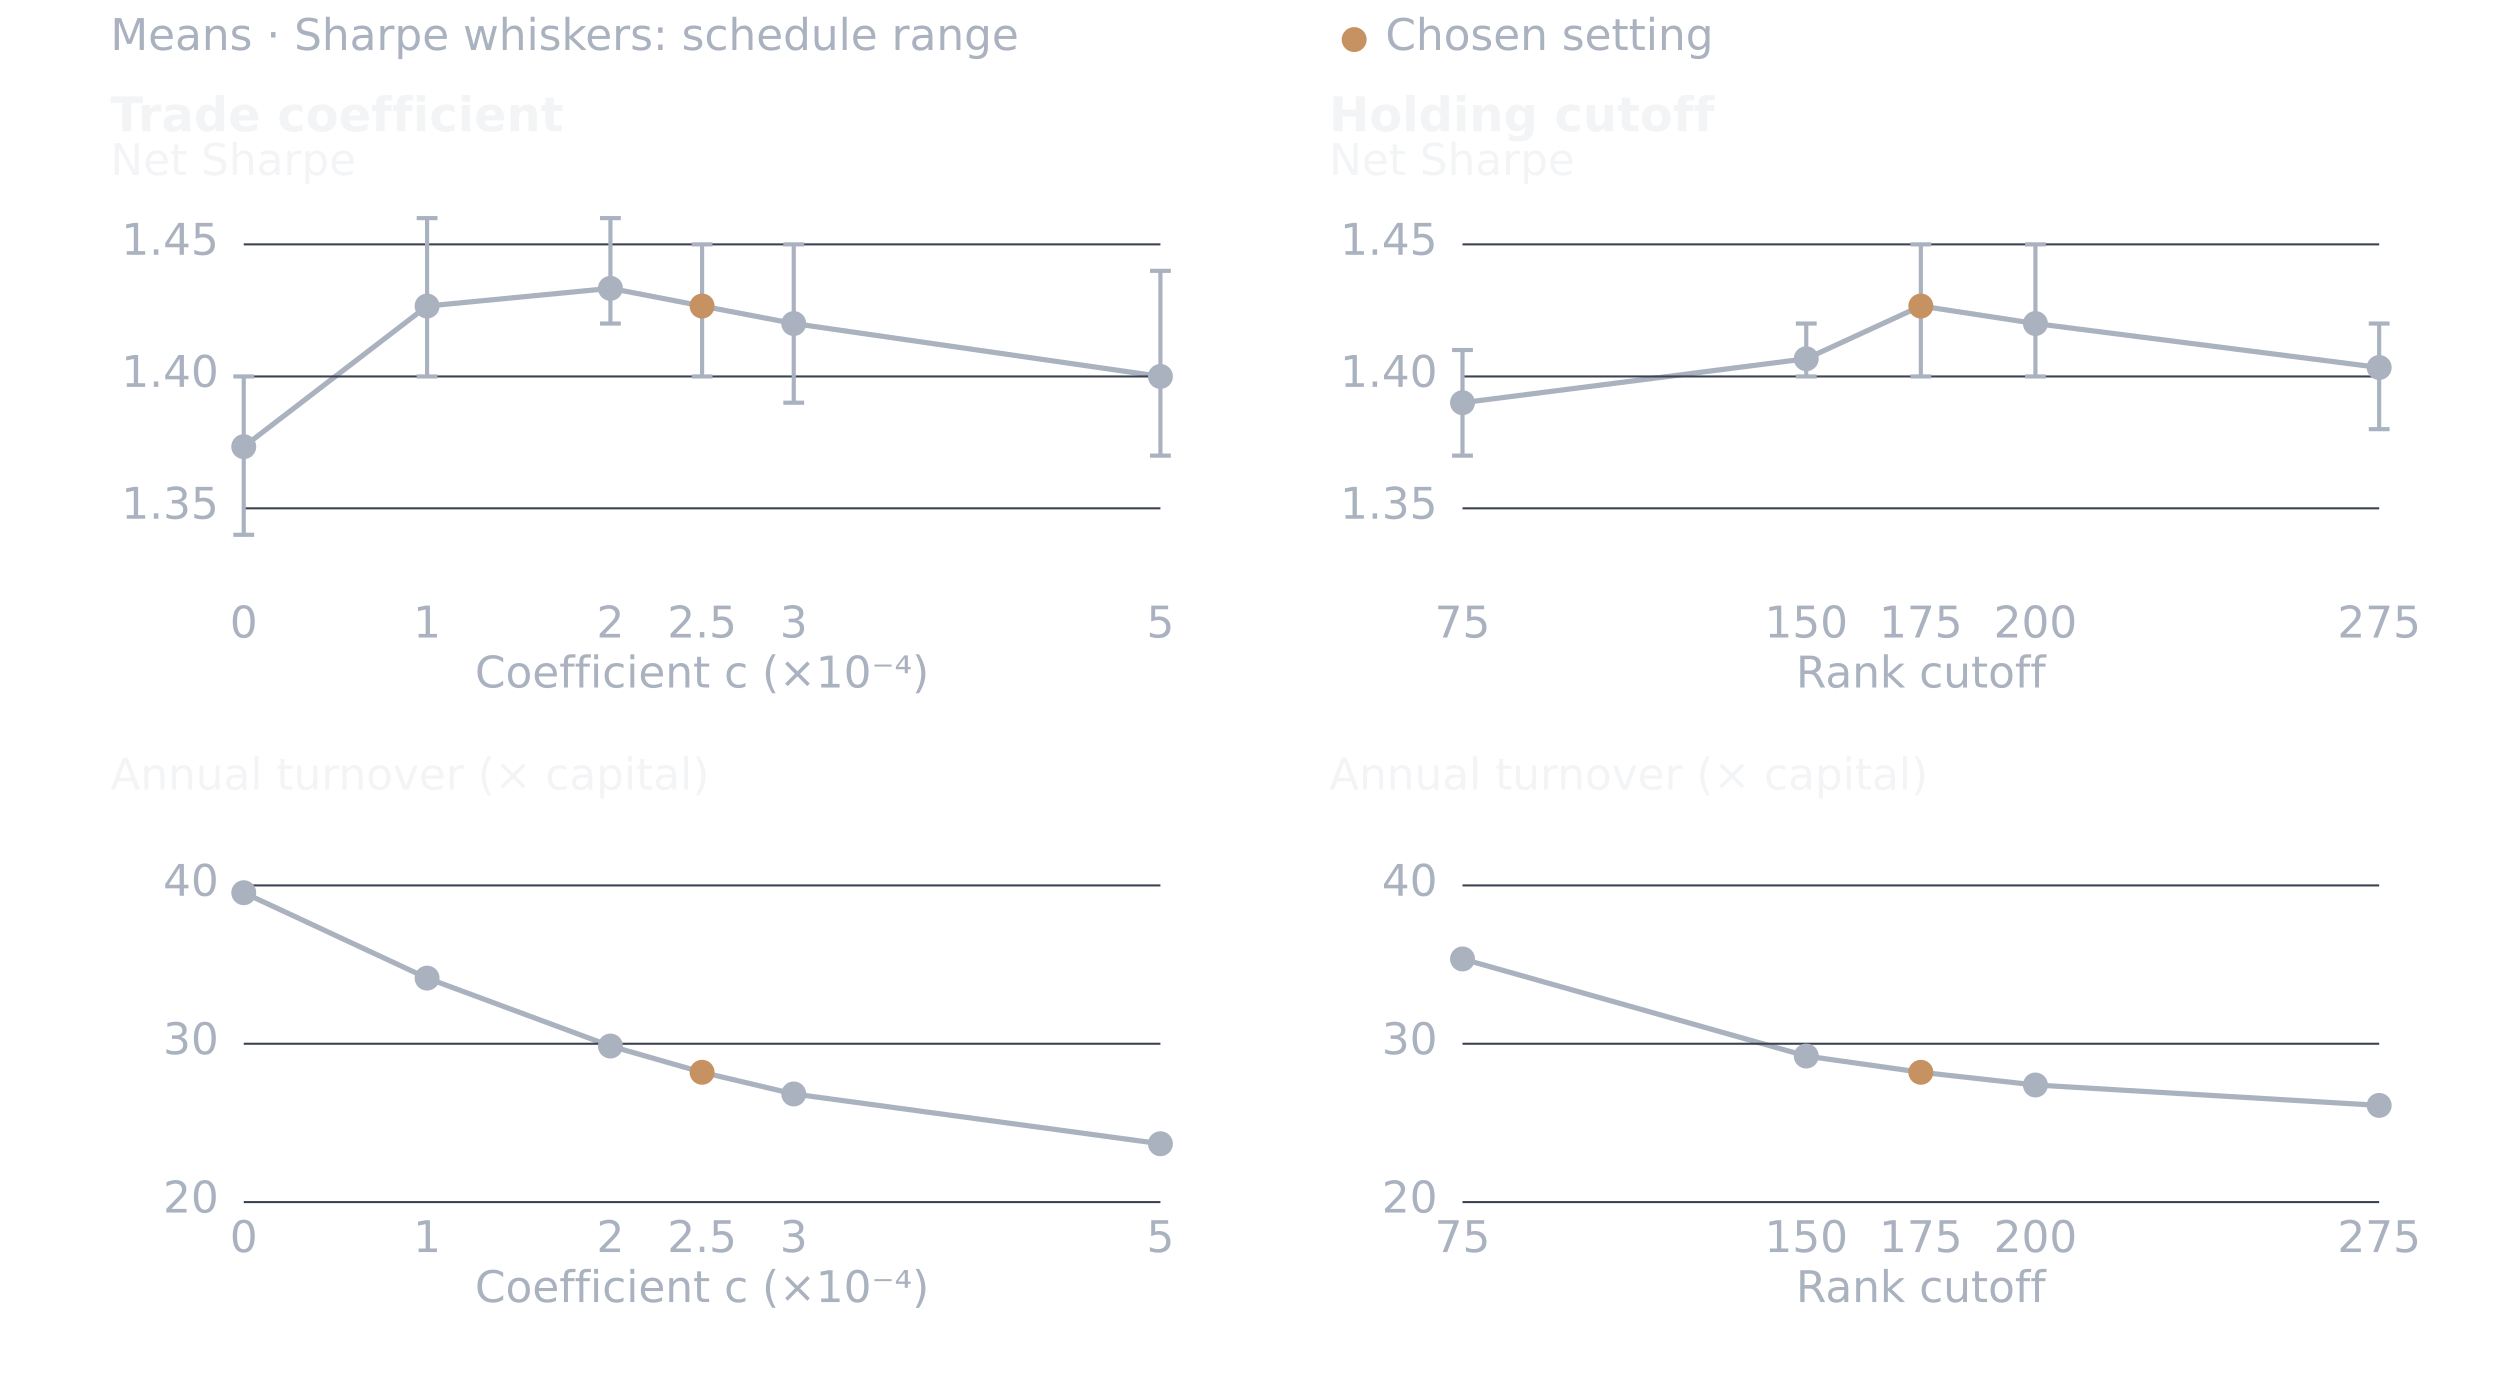
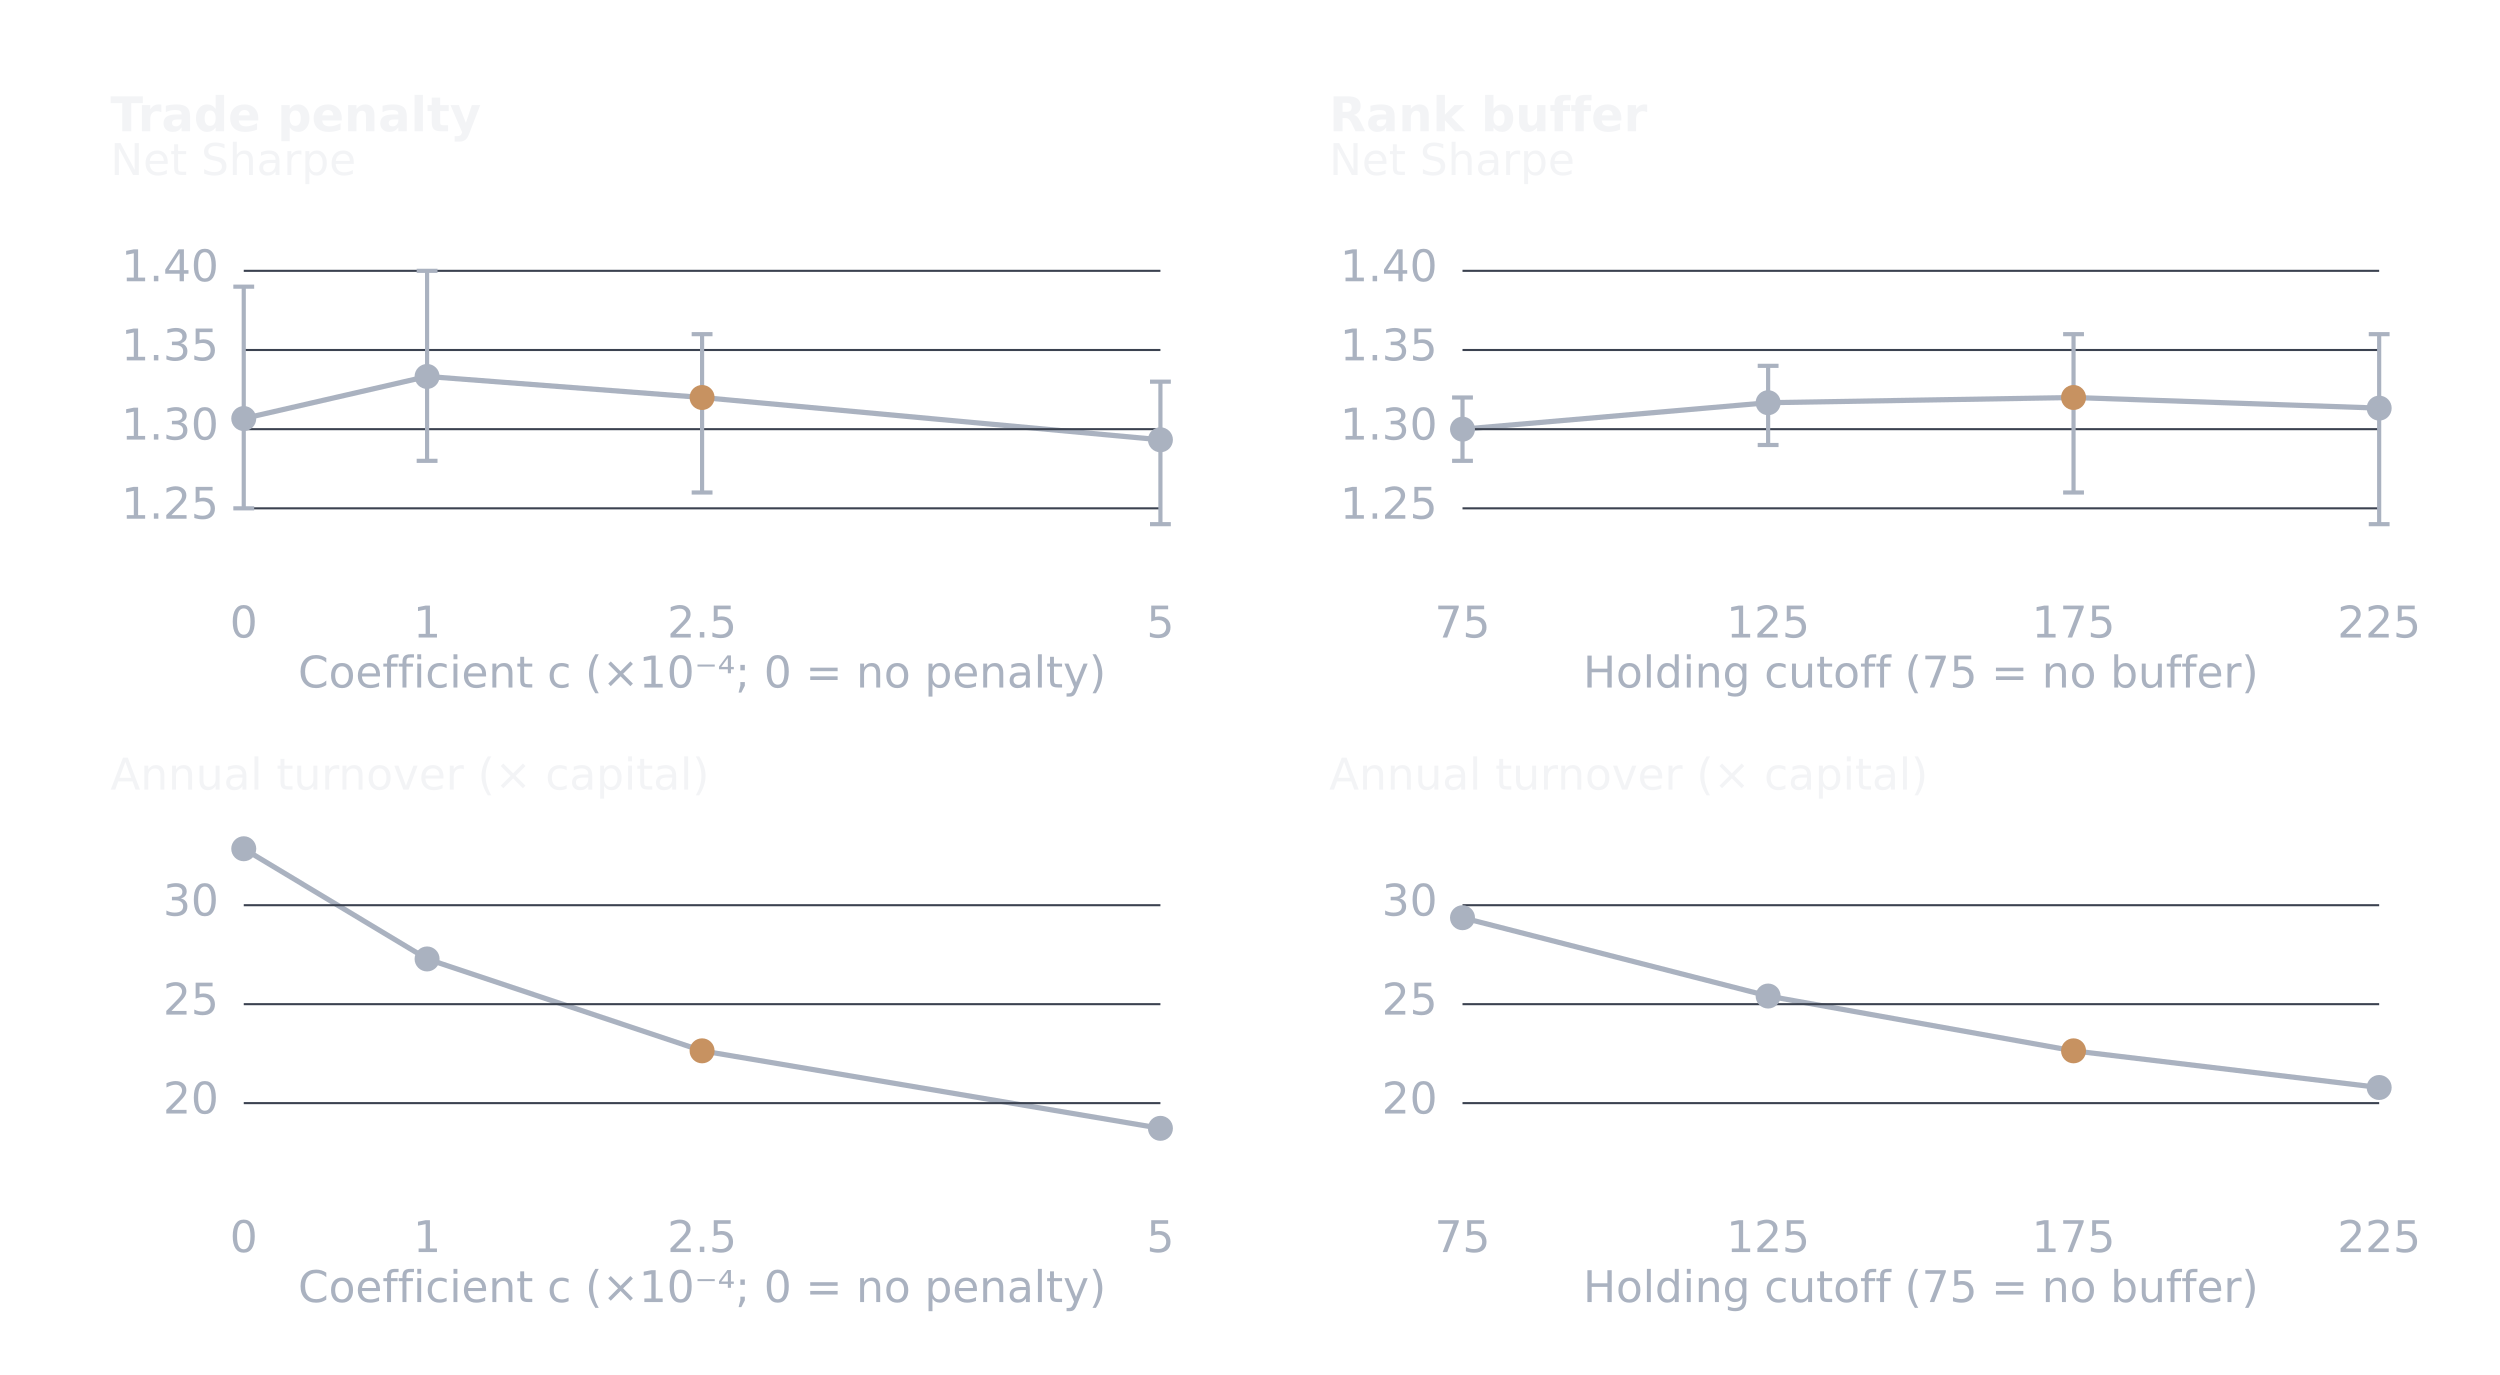
<svg xmlns="http://www.w3.org/2000/svg" width="1200" height="660" viewBox="0 0 1200 660" role="img" aria-labelledby="title desc">
  <g font-family="DejaVu Sans, sans-serif">
-     <text x="53.0" y="24.0" fill="#AAB2C0" font-size="21" font-weight="400" text-anchor="start">Means · Sharpe whiskers: schedule range</text>
-     <circle cx="650" cy="19" r="6" fill="#C79261" />
-     <text x="665.0" y="24.0" fill="#AAB2C0" font-size="21" font-weight="400" text-anchor="start">Chosen setting</text>
-     <text x="53.0" y="63.0" fill="#F3F4F6" font-size="23" font-weight="600" text-anchor="start">Trade coefficient</text>
-     <path d="M117.0,214.4 L205.0,146.9 L293.0,138.4 L337.0,146.9 L381.0,155.3 L557.0,180.7" fill="none" stroke="#AAB2C0" stroke-width="2.5" stroke-linecap="round" stroke-linejoin="round" />
+     <text x="53.0" y="63.0" fill="#F3F4F6" font-size="23" font-weight="600" text-anchor="start">Trade penalty</text>
+     <path d="M117.0,200.9 L205.0,180.7 L337.0,190.8 L557.0,211.1" fill="none" stroke="#AAB2C0" stroke-width="2.5" stroke-linecap="round" stroke-linejoin="round" />
    <text x="53.0" y="84.0" fill="#F3F4F6" font-size="21" font-weight="400" text-anchor="start">Net Sharpe</text>
    <line x1="117.0" y1="244.0" x2="557.0" y2="244.0" stroke="#3B4250" stroke-width="1" />
-     <text x="105.0" y="249.0" fill="#AAB2C0" font-size="21" font-weight="400" text-anchor="end">1.35</text>
-     <line x1="117.0" y1="180.7" x2="557.0" y2="180.7" stroke="#3B4250" stroke-width="1" />
-     <text x="105.0" y="185.7" fill="#AAB2C0" font-size="21" font-weight="400" text-anchor="end">1.40</text>
-     <line x1="117.0" y1="117.3" x2="557.0" y2="117.3" stroke="#3B4250" stroke-width="1" />
-     <text x="105.0" y="122.3" fill="#AAB2C0" font-size="21" font-weight="400" text-anchor="end">1.45</text>
-     <line x1="117.0" y1="256.7" x2="117.0" y2="180.7" stroke="#AAB2C0" stroke-width="2" />
-     <line x1="112.0" y1="256.7" x2="122.0" y2="256.7" stroke="#AAB2C0" stroke-width="2" />
-     <line x1="112.0" y1="180.7" x2="122.0" y2="180.7" stroke="#AAB2C0" stroke-width="2" />
-     <circle cx="117.0" cy="214.4" r="6" fill="#AAB2C0" />
+     <text x="105.0" y="249.0" fill="#AAB2C0" font-size="21" font-weight="400" text-anchor="end">1.25</text>
+     <line x1="117.0" y1="206.0" x2="557.0" y2="206.0" stroke="#3B4250" stroke-width="1" />
+     <text x="105.0" y="211.0" fill="#AAB2C0" font-size="21" font-weight="400" text-anchor="end">1.30</text>
+     <line x1="117.0" y1="168.0" x2="557.0" y2="168.0" stroke="#3B4250" stroke-width="1" />
+     <text x="105.0" y="173.0" fill="#AAB2C0" font-size="21" font-weight="400" text-anchor="end">1.35</text>
+     <line x1="117.0" y1="130.0" x2="557.0" y2="130.0" stroke="#3B4250" stroke-width="1" />
+     <text x="105.0" y="135.0" fill="#AAB2C0" font-size="21" font-weight="400" text-anchor="end">1.40</text>
+     <line x1="117.0" y1="244.0" x2="117.0" y2="137.6" stroke="#AAB2C0" stroke-width="2" />
+     <line x1="112.0" y1="244.0" x2="122.0" y2="244.0" stroke="#AAB2C0" stroke-width="2" />
+     <line x1="112.0" y1="137.6" x2="122.0" y2="137.6" stroke="#AAB2C0" stroke-width="2" />
+     <circle cx="117.0" cy="200.9" r="6" fill="#AAB2C0" />
    <text x="117.0" y="306.0" fill="#AAB2C0" font-size="21" font-weight="400" text-anchor="middle">0</text>
-     <line x1="205.0" y1="180.7" x2="205.0" y2="104.7" stroke="#AAB2C0" stroke-width="2" />
-     <line x1="200.0" y1="180.7" x2="210.0" y2="180.7" stroke="#AAB2C0" stroke-width="2" />
-     <line x1="200.0" y1="104.7" x2="210.0" y2="104.7" stroke="#AAB2C0" stroke-width="2" />
-     <circle cx="205.0" cy="146.9" r="6" fill="#AAB2C0" />
+     <line x1="205.0" y1="221.2" x2="205.0" y2="130.0" stroke="#AAB2C0" stroke-width="2" />
+     <line x1="200.0" y1="221.2" x2="210.0" y2="221.2" stroke="#AAB2C0" stroke-width="2" />
+     <line x1="200.0" y1="130.0" x2="210.0" y2="130.0" stroke="#AAB2C0" stroke-width="2" />
+     <circle cx="205.0" cy="180.7" r="6" fill="#AAB2C0" />
    <text x="205.0" y="306.0" fill="#AAB2C0" font-size="21" font-weight="400" text-anchor="middle">1</text>
-     <line x1="293.0" y1="155.3" x2="293.0" y2="104.7" stroke="#AAB2C0" stroke-width="2" />
-     <line x1="288.0" y1="155.3" x2="298.0" y2="155.3" stroke="#AAB2C0" stroke-width="2" />
-     <line x1="288.0" y1="104.7" x2="298.0" y2="104.7" stroke="#AAB2C0" stroke-width="2" />
-     <circle cx="293.0" cy="138.4" r="6" fill="#AAB2C0" />
-     <text x="293.0" y="306.0" fill="#AAB2C0" font-size="21" font-weight="400" text-anchor="middle">2</text>
-     <line x1="337.0" y1="180.7" x2="337.0" y2="117.3" stroke="#AAB2C0" stroke-width="2" />
-     <line x1="332.0" y1="180.7" x2="342.0" y2="180.7" stroke="#AAB2C0" stroke-width="2" />
-     <line x1="332.0" y1="117.3" x2="342.0" y2="117.3" stroke="#AAB2C0" stroke-width="2" />
-     <circle cx="337.0" cy="146.9" r="6" fill="#C79261" />
+     <line x1="337.0" y1="236.4" x2="337.0" y2="160.4" stroke="#AAB2C0" stroke-width="2" />
+     <line x1="332.0" y1="236.4" x2="342.0" y2="236.4" stroke="#AAB2C0" stroke-width="2" />
+     <line x1="332.0" y1="160.4" x2="342.0" y2="160.4" stroke="#AAB2C0" stroke-width="2" />
+     <circle cx="337.0" cy="190.8" r="6" fill="#C79261" />
    <text x="337.0" y="306.0" fill="#AAB2C0" font-size="21" font-weight="400" text-anchor="middle">2.5</text>
-     <line x1="381.0" y1="193.3" x2="381.0" y2="117.3" stroke="#AAB2C0" stroke-width="2" />
-     <line x1="376.0" y1="193.3" x2="386.0" y2="193.3" stroke="#AAB2C0" stroke-width="2" />
-     <line x1="376.0" y1="117.3" x2="386.0" y2="117.3" stroke="#AAB2C0" stroke-width="2" />
-     <circle cx="381.0" cy="155.3" r="6" fill="#AAB2C0" />
-     <text x="381.0" y="306.0" fill="#AAB2C0" font-size="21" font-weight="400" text-anchor="middle">3</text>
-     <line x1="557.0" y1="218.7" x2="557.0" y2="130.0" stroke="#AAB2C0" stroke-width="2" />
-     <line x1="552.0" y1="218.7" x2="562.0" y2="218.7" stroke="#AAB2C0" stroke-width="2" />
-     <line x1="552.0" y1="130.0" x2="562.0" y2="130.0" stroke="#AAB2C0" stroke-width="2" />
-     <circle cx="557.0" cy="180.7" r="6" fill="#AAB2C0" />
+     <line x1="557.0" y1="251.6" x2="557.0" y2="183.2" stroke="#AAB2C0" stroke-width="2" />
+     <line x1="552.0" y1="251.6" x2="562.0" y2="251.6" stroke="#AAB2C0" stroke-width="2" />
+     <line x1="552.0" y1="183.2" x2="562.0" y2="183.2" stroke="#AAB2C0" stroke-width="2" />
+     <circle cx="557.0" cy="211.1" r="6" fill="#AAB2C0" />
    <text x="557.0" y="306.0" fill="#AAB2C0" font-size="21" font-weight="400" text-anchor="middle">5</text>
-     <text x="337.0" y="330.0" fill="#AAB2C0" font-size="21" font-weight="400" text-anchor="middle">Coefficient c (×10⁻⁴)</text>
-     <text x="638.0" y="63.0" fill="#F3F4F6" font-size="23" font-weight="600" text-anchor="start">Holding cutoff</text>
-     <path d="M702.0,193.3 L867.0,172.2 L922.0,146.9 L977.0,155.3 L1142.0,176.4" fill="none" stroke="#AAB2C0" stroke-width="2.5" stroke-linecap="round" stroke-linejoin="round" />
+     <text x="337.0" y="330.0" fill="#AAB2C0" font-size="21" font-weight="400" text-anchor="middle">Coefficient c (×10⁻⁴; 0 = no penalty)</text>
+     <text x="638.0" y="63.0" fill="#F3F4F6" font-size="23" font-weight="600" text-anchor="start">Rank buffer</text>
+     <path d="M702.0,206.0 L848.7,193.3 L995.3,190.8 L1142.0,195.9" fill="none" stroke="#AAB2C0" stroke-width="2.5" stroke-linecap="round" stroke-linejoin="round" />
    <text x="638.0" y="84.0" fill="#F3F4F6" font-size="21" font-weight="400" text-anchor="start">Net Sharpe</text>
    <line x1="702.0" y1="244.0" x2="1142.0" y2="244.0" stroke="#3B4250" stroke-width="1" />
-     <text x="690.0" y="249.0" fill="#AAB2C0" font-size="21" font-weight="400" text-anchor="end">1.35</text>
-     <line x1="702.0" y1="180.7" x2="1142.0" y2="180.7" stroke="#3B4250" stroke-width="1" />
-     <text x="690.0" y="185.7" fill="#AAB2C0" font-size="21" font-weight="400" text-anchor="end">1.40</text>
-     <line x1="702.0" y1="117.3" x2="1142.0" y2="117.3" stroke="#3B4250" stroke-width="1" />
-     <text x="690.0" y="122.3" fill="#AAB2C0" font-size="21" font-weight="400" text-anchor="end">1.45</text>
-     <line x1="702.0" y1="218.7" x2="702.0" y2="168.0" stroke="#AAB2C0" stroke-width="2" />
-     <line x1="697.0" y1="218.7" x2="707.0" y2="218.7" stroke="#AAB2C0" stroke-width="2" />
-     <line x1="697.0" y1="168.0" x2="707.0" y2="168.0" stroke="#AAB2C0" stroke-width="2" />
-     <circle cx="702.0" cy="193.3" r="6" fill="#AAB2C0" />
+     <text x="690.0" y="249.0" fill="#AAB2C0" font-size="21" font-weight="400" text-anchor="end">1.25</text>
+     <line x1="702.0" y1="206.0" x2="1142.0" y2="206.0" stroke="#3B4250" stroke-width="1" />
+     <text x="690.0" y="211.0" fill="#AAB2C0" font-size="21" font-weight="400" text-anchor="end">1.30</text>
+     <line x1="702.0" y1="168.0" x2="1142.0" y2="168.0" stroke="#3B4250" stroke-width="1" />
+     <text x="690.0" y="173.0" fill="#AAB2C0" font-size="21" font-weight="400" text-anchor="end">1.35</text>
+     <line x1="702.0" y1="130.0" x2="1142.0" y2="130.0" stroke="#3B4250" stroke-width="1" />
+     <text x="690.0" y="135.0" fill="#AAB2C0" font-size="21" font-weight="400" text-anchor="end">1.40</text>
+     <line x1="702.0" y1="221.2" x2="702.0" y2="190.8" stroke="#AAB2C0" stroke-width="2" />
+     <line x1="697.0" y1="221.2" x2="707.0" y2="221.2" stroke="#AAB2C0" stroke-width="2" />
+     <line x1="697.0" y1="190.8" x2="707.0" y2="190.8" stroke="#AAB2C0" stroke-width="2" />
+     <circle cx="702.0" cy="206.0" r="6" fill="#AAB2C0" />
    <text x="702.0" y="306.0" fill="#AAB2C0" font-size="21" font-weight="400" text-anchor="middle">75</text>
-     <line x1="867.0" y1="180.7" x2="867.0" y2="155.3" stroke="#AAB2C0" stroke-width="2" />
-     <line x1="862.0" y1="180.7" x2="872.0" y2="180.7" stroke="#AAB2C0" stroke-width="2" />
-     <line x1="862.0" y1="155.3" x2="872.0" y2="155.3" stroke="#AAB2C0" stroke-width="2" />
-     <circle cx="867.0" cy="172.2" r="6" fill="#AAB2C0" />
-     <text x="867.0" y="306.0" fill="#AAB2C0" font-size="21" font-weight="400" text-anchor="middle">150</text>
-     <line x1="922.0" y1="180.7" x2="922.0" y2="117.3" stroke="#AAB2C0" stroke-width="2" />
-     <line x1="917.0" y1="180.7" x2="927.0" y2="180.7" stroke="#AAB2C0" stroke-width="2" />
-     <line x1="917.0" y1="117.3" x2="927.0" y2="117.3" stroke="#AAB2C0" stroke-width="2" />
-     <circle cx="922.0" cy="146.9" r="6" fill="#C79261" />
-     <text x="922.0" y="306.0" fill="#AAB2C0" font-size="21" font-weight="400" text-anchor="middle">175</text>
-     <line x1="977.0" y1="180.7" x2="977.0" y2="117.3" stroke="#AAB2C0" stroke-width="2" />
-     <line x1="972.0" y1="180.7" x2="982.0" y2="180.7" stroke="#AAB2C0" stroke-width="2" />
-     <line x1="972.0" y1="117.3" x2="982.0" y2="117.3" stroke="#AAB2C0" stroke-width="2" />
-     <circle cx="977.0" cy="155.3" r="6" fill="#AAB2C0" />
-     <text x="977.0" y="306.0" fill="#AAB2C0" font-size="21" font-weight="400" text-anchor="middle">200</text>
-     <line x1="1142.0" y1="206.0" x2="1142.0" y2="155.3" stroke="#AAB2C0" stroke-width="2" />
-     <line x1="1137.0" y1="206.0" x2="1147.0" y2="206.0" stroke="#AAB2C0" stroke-width="2" />
-     <line x1="1137.0" y1="155.3" x2="1147.0" y2="155.3" stroke="#AAB2C0" stroke-width="2" />
-     <circle cx="1142.0" cy="176.4" r="6" fill="#AAB2C0" />
-     <text x="1142.0" y="306.0" fill="#AAB2C0" font-size="21" font-weight="400" text-anchor="middle">275</text>
-     <text x="922.0" y="330.0" fill="#AAB2C0" font-size="21" font-weight="400" text-anchor="middle">Rank cutoff</text>
+     <line x1="848.7" y1="213.6" x2="848.7" y2="175.6" stroke="#AAB2C0" stroke-width="2" />
+     <line x1="843.7" y1="213.6" x2="853.7" y2="213.6" stroke="#AAB2C0" stroke-width="2" />
+     <line x1="843.7" y1="175.6" x2="853.7" y2="175.6" stroke="#AAB2C0" stroke-width="2" />
+     <circle cx="848.7" cy="193.3" r="6" fill="#AAB2C0" />
+     <text x="848.7" y="306.0" fill="#AAB2C0" font-size="21" font-weight="400" text-anchor="middle">125</text>
+     <line x1="995.3" y1="236.4" x2="995.3" y2="160.4" stroke="#AAB2C0" stroke-width="2" />
+     <line x1="990.3" y1="236.4" x2="1000.3" y2="236.4" stroke="#AAB2C0" stroke-width="2" />
+     <line x1="990.3" y1="160.4" x2="1000.3" y2="160.4" stroke="#AAB2C0" stroke-width="2" />
+     <circle cx="995.3" cy="190.8" r="6" fill="#C79261" />
+     <text x="995.3" y="306.0" fill="#AAB2C0" font-size="21" font-weight="400" text-anchor="middle">175</text>
+     <line x1="1142.0" y1="251.6" x2="1142.0" y2="160.4" stroke="#AAB2C0" stroke-width="2" />
+     <line x1="1137.0" y1="251.6" x2="1147.0" y2="251.6" stroke="#AAB2C0" stroke-width="2" />
+     <line x1="1137.0" y1="160.4" x2="1147.0" y2="160.4" stroke="#AAB2C0" stroke-width="2" />
+     <circle cx="1142.0" cy="195.9" r="6" fill="#AAB2C0" />
+     <text x="1142.0" y="306.0" fill="#AAB2C0" font-size="21" font-weight="400" text-anchor="middle">225</text>
+     <text x="922.0" y="330.0" fill="#AAB2C0" font-size="21" font-weight="400" text-anchor="middle">Holding cutoff (75 = no buffer)</text>
    <text x="53.0" y="379.0" fill="#F3F4F6" font-size="21" font-weight="400" text-anchor="start">Annual turnover (× capital)</text>
-     <path d="M117.0,428.5 L205.0,469.5 L293.0,502.1 L337.0,514.7 L381.0,525.1 L557.0,549.0" fill="none" stroke="#AAB2C0" stroke-width="2.5" stroke-linecap="round" stroke-linejoin="round" />
-     <line x1="117.0" y1="577.0" x2="557.0" y2="577.0" stroke="#3B4250" stroke-width="1" />
-     <text x="105.0" y="582.0" fill="#AAB2C0" font-size="21" font-weight="400" text-anchor="end">20</text>
-     <line x1="117.0" y1="501.0" x2="557.0" y2="501.0" stroke="#3B4250" stroke-width="1" />
-     <text x="105.0" y="506.0" fill="#AAB2C0" font-size="21" font-weight="400" text-anchor="end">30</text>
-     <line x1="117.0" y1="425.0" x2="557.0" y2="425.0" stroke="#3B4250" stroke-width="1" />
-     <text x="105.0" y="430.0" fill="#AAB2C0" font-size="21" font-weight="400" text-anchor="end">40</text>
-     <circle cx="117.0" cy="428.5" r="6" fill="#AAB2C0" />
+     <path d="M117.0,407.4 L205.0,460.3 L337.0,504.4 L557.0,541.6" fill="none" stroke="#AAB2C0" stroke-width="2.5" stroke-linecap="round" stroke-linejoin="round" />
+     <line x1="117.0" y1="529.5" x2="557.0" y2="529.5" stroke="#3B4250" stroke-width="1" />
+     <text x="105.0" y="534.5" fill="#AAB2C0" font-size="21" font-weight="400" text-anchor="end">20</text>
+     <line x1="117.0" y1="482.0" x2="557.0" y2="482.0" stroke="#3B4250" stroke-width="1" />
+     <text x="105.0" y="487.0" fill="#AAB2C0" font-size="21" font-weight="400" text-anchor="end">25</text>
+     <line x1="117.0" y1="434.5" x2="557.0" y2="434.5" stroke="#3B4250" stroke-width="1" />
+     <text x="105.0" y="439.5" fill="#AAB2C0" font-size="21" font-weight="400" text-anchor="end">30</text>
+     <circle cx="117.0" cy="407.4" r="6" fill="#AAB2C0" />
    <text x="117.0" y="601.0" fill="#AAB2C0" font-size="21" font-weight="400" text-anchor="middle">0</text>
-     <circle cx="205.0" cy="469.5" r="6" fill="#AAB2C0" />
+     <circle cx="205.0" cy="460.3" r="6" fill="#AAB2C0" />
    <text x="205.0" y="601.0" fill="#AAB2C0" font-size="21" font-weight="400" text-anchor="middle">1</text>
-     <circle cx="293.0" cy="502.1" r="6" fill="#AAB2C0" />
-     <text x="293.0" y="601.0" fill="#AAB2C0" font-size="21" font-weight="400" text-anchor="middle">2</text>
-     <circle cx="337.0" cy="514.7" r="6" fill="#C79261" />
+     <circle cx="337.0" cy="504.4" r="6" fill="#C79261" />
    <text x="337.0" y="601.0" fill="#AAB2C0" font-size="21" font-weight="400" text-anchor="middle">2.5</text>
-     <circle cx="381.0" cy="525.1" r="6" fill="#AAB2C0" />
-     <text x="381.0" y="601.0" fill="#AAB2C0" font-size="21" font-weight="400" text-anchor="middle">3</text>
-     <circle cx="557.0" cy="549.0" r="6" fill="#AAB2C0" />
+     <circle cx="557.0" cy="541.6" r="6" fill="#AAB2C0" />
    <text x="557.0" y="601.0" fill="#AAB2C0" font-size="21" font-weight="400" text-anchor="middle">5</text>
-     <text x="337.0" y="625.0" fill="#AAB2C0" font-size="21" font-weight="400" text-anchor="middle">Coefficient c (×10⁻⁴)</text>
+     <text x="337.0" y="625.0" fill="#AAB2C0" font-size="21" font-weight="400" text-anchor="middle">Coefficient c (×10⁻⁴; 0 = no penalty)</text>
    <text x="638.0" y="379.0" fill="#F3F4F6" font-size="21" font-weight="400" text-anchor="start">Annual turnover (× capital)</text>
-     <path d="M702.0,460.3 L867.0,506.9 L922.0,514.7 L977.0,520.8 L1142.0,530.6" fill="none" stroke="#AAB2C0" stroke-width="2.5" stroke-linecap="round" stroke-linejoin="round" />
-     <line x1="702.0" y1="577.0" x2="1142.0" y2="577.0" stroke="#3B4250" stroke-width="1" />
-     <text x="690.0" y="582.0" fill="#AAB2C0" font-size="21" font-weight="400" text-anchor="end">20</text>
-     <line x1="702.0" y1="501.0" x2="1142.0" y2="501.0" stroke="#3B4250" stroke-width="1" />
-     <text x="690.0" y="506.0" fill="#AAB2C0" font-size="21" font-weight="400" text-anchor="end">30</text>
-     <line x1="702.0" y1="425.0" x2="1142.0" y2="425.0" stroke="#3B4250" stroke-width="1" />
-     <text x="690.0" y="430.0" fill="#AAB2C0" font-size="21" font-weight="400" text-anchor="end">40</text>
-     <circle cx="702.0" cy="460.3" r="6" fill="#AAB2C0" />
+     <path d="M702.0,440.5 L848.7,478.1 L995.3,504.4 L1142.0,522.0" fill="none" stroke="#AAB2C0" stroke-width="2.5" stroke-linecap="round" stroke-linejoin="round" />
+     <line x1="702.0" y1="529.5" x2="1142.0" y2="529.5" stroke="#3B4250" stroke-width="1" />
+     <text x="690.0" y="534.5" fill="#AAB2C0" font-size="21" font-weight="400" text-anchor="end">20</text>
+     <line x1="702.0" y1="482.0" x2="1142.0" y2="482.0" stroke="#3B4250" stroke-width="1" />
+     <text x="690.0" y="487.0" fill="#AAB2C0" font-size="21" font-weight="400" text-anchor="end">25</text>
+     <line x1="702.0" y1="434.5" x2="1142.0" y2="434.5" stroke="#3B4250" stroke-width="1" />
+     <text x="690.0" y="439.5" fill="#AAB2C0" font-size="21" font-weight="400" text-anchor="end">30</text>
+     <circle cx="702.0" cy="440.5" r="6" fill="#AAB2C0" />
    <text x="702.0" y="601.0" fill="#AAB2C0" font-size="21" font-weight="400" text-anchor="middle">75</text>
-     <circle cx="867.0" cy="506.9" r="6" fill="#AAB2C0" />
-     <text x="867.0" y="601.0" fill="#AAB2C0" font-size="21" font-weight="400" text-anchor="middle">150</text>
-     <circle cx="922.0" cy="514.7" r="6" fill="#C79261" />
-     <text x="922.0" y="601.0" fill="#AAB2C0" font-size="21" font-weight="400" text-anchor="middle">175</text>
-     <circle cx="977.0" cy="520.8" r="6" fill="#AAB2C0" />
-     <text x="977.0" y="601.0" fill="#AAB2C0" font-size="21" font-weight="400" text-anchor="middle">200</text>
-     <circle cx="1142.0" cy="530.6" r="6" fill="#AAB2C0" />
-     <text x="1142.0" y="601.0" fill="#AAB2C0" font-size="21" font-weight="400" text-anchor="middle">275</text>
-     <text x="922.0" y="625.0" fill="#AAB2C0" font-size="21" font-weight="400" text-anchor="middle">Rank cutoff</text>
+     <circle cx="848.7" cy="478.1" r="6" fill="#AAB2C0" />
+     <text x="848.7" y="601.0" fill="#AAB2C0" font-size="21" font-weight="400" text-anchor="middle">125</text>
+     <circle cx="995.3" cy="504.4" r="6" fill="#C79261" />
+     <text x="995.3" y="601.0" fill="#AAB2C0" font-size="21" font-weight="400" text-anchor="middle">175</text>
+     <circle cx="1142.0" cy="522.0" r="6" fill="#AAB2C0" />
+     <text x="1142.0" y="601.0" fill="#AAB2C0" font-size="21" font-weight="400" text-anchor="middle">225</text>
+     <text x="922.0" y="625.0" fill="#AAB2C0" font-size="21" font-weight="400" text-anchor="middle">Holding cutoff (75 = no buffer)</text>
  </g>
</svg>
